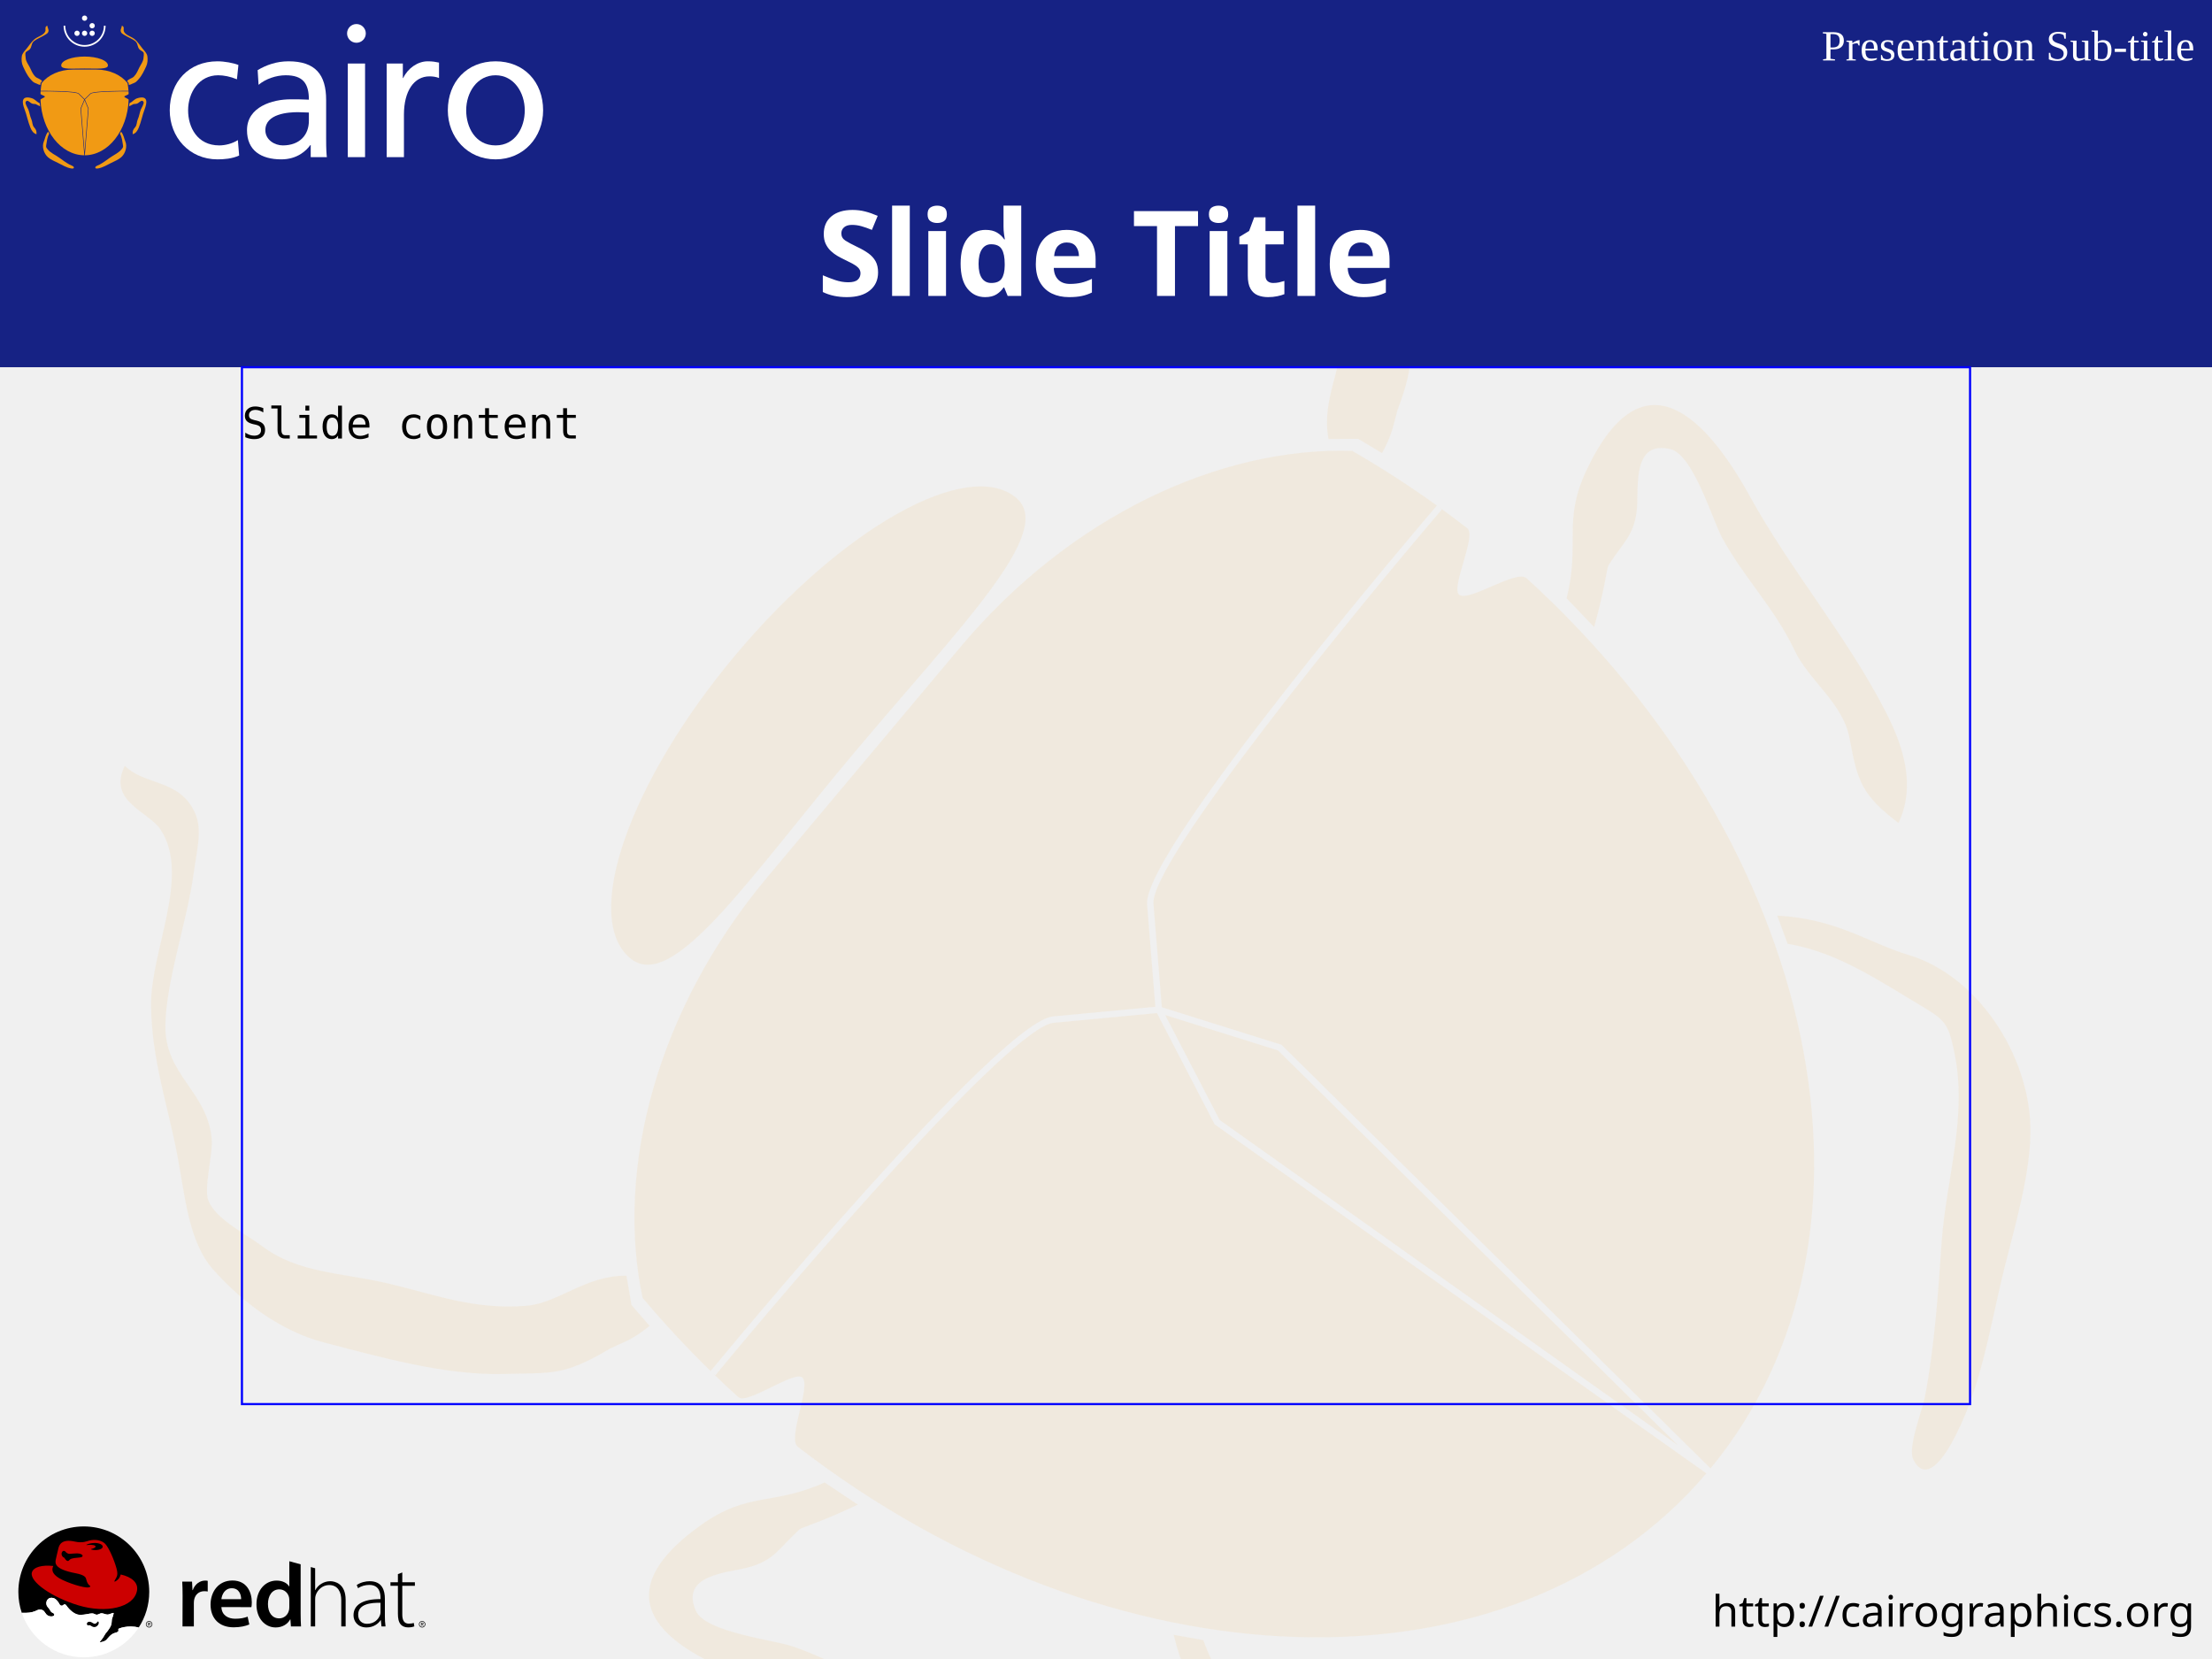
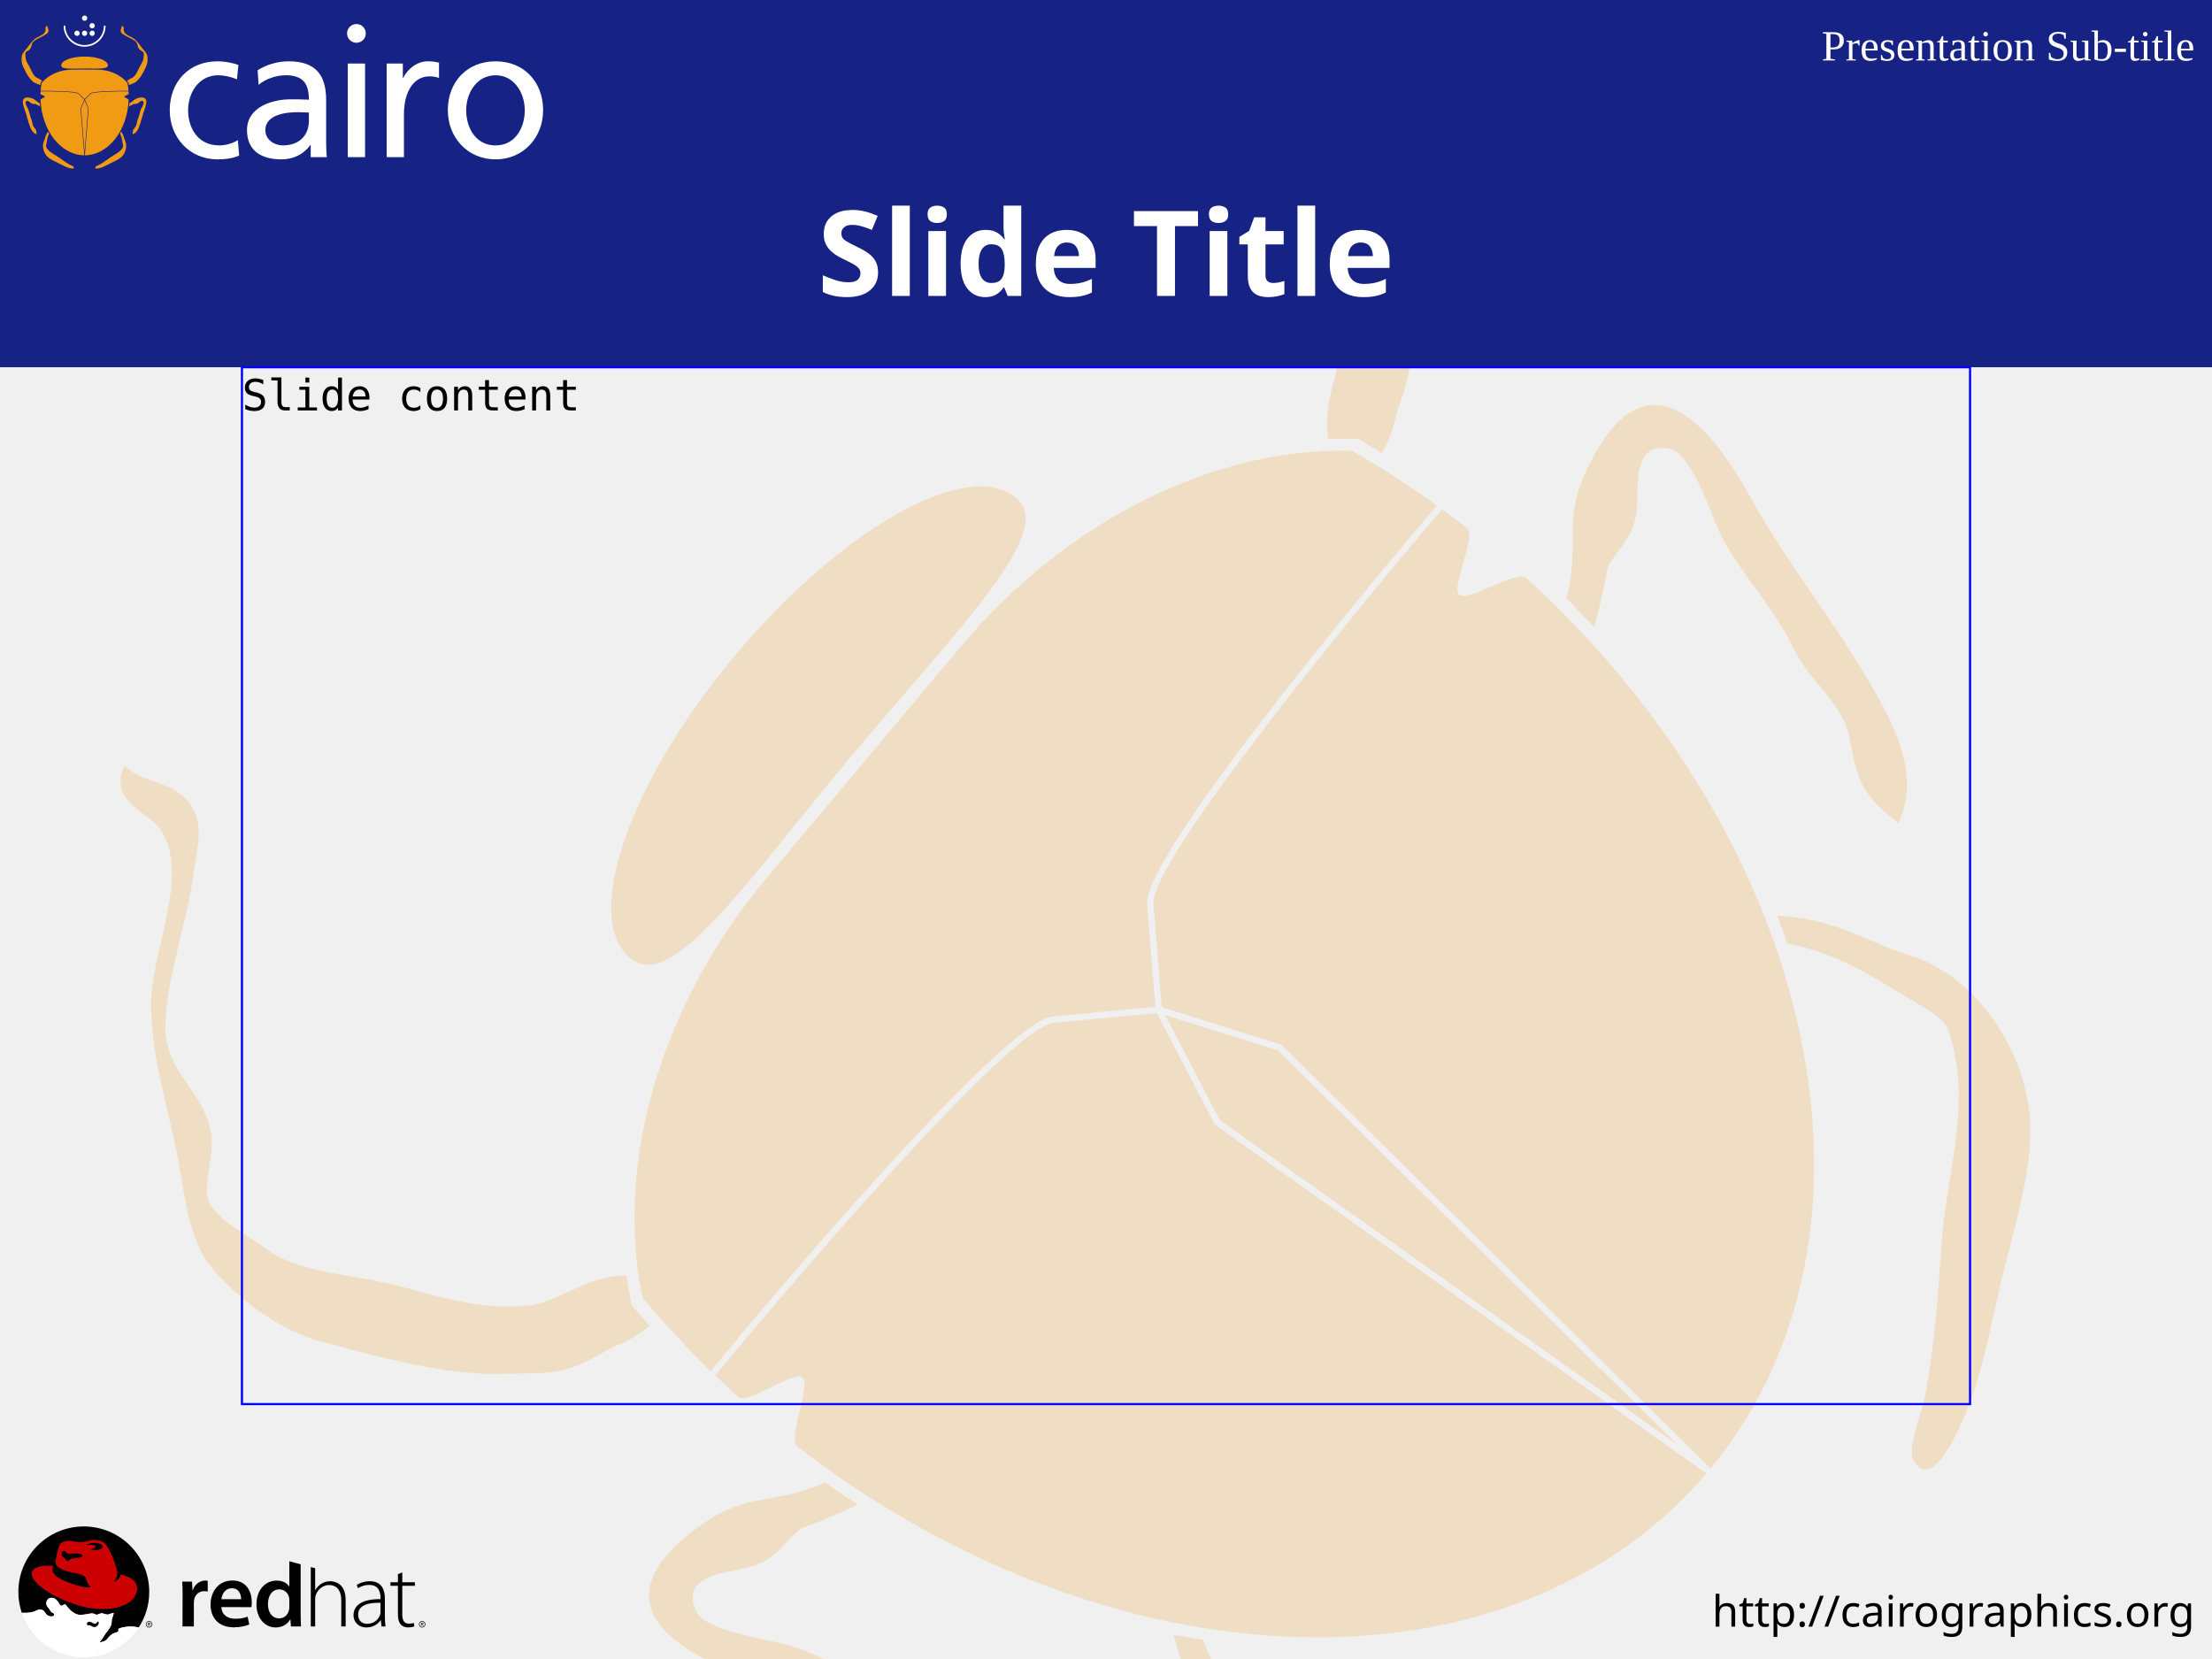
<svg xmlns="http://www.w3.org/2000/svg" xmlns:ns2="http://www.svgslides.org/svgslides0.1" xmlns:xlink="http://www.w3.org/1999/xlink" width="1024" height="768" fill="black">
  <defs id="cairo-artwork_defs">
    <g id="hacker_emblem">
      <g id="hacker_emblem_grid" fill="white" stroke="none">
        <rect x="-2.95" y="-3.05" width="6" height="0.1" />
        <rect x="2.95" y="-2.95" width="0.1" height="6" />
        <rect x="-3.05" y="2.95" width="6" height="0.1" />
        <rect x="-3.05" y="-3.05" width="0.1" height="6" />
        <rect x="-1.05" y="-2.95" width="0.1" height="5.9" />
        <rect x="0.95" y="-2.95" width="0.1" height="5.9" />
        <rect x="-2.95" y="-1.05" width="1.9" height="0.1" />
        <rect x="-0.95" y="-1.05" width="1.9" height="0.1" />
        <rect x="1.05" y="-1.05" width="1.9" height="0.1" />
        <rect x="-2.95" y="0.95" width="1.9" height="0.1" />
        <rect x="-0.95" y="0.95" width="1.9" height="0.1" />
        <rect x="1.05" y="0.95" width="1.9" height="0.1" />
      </g>
      <g id="hacker_emblem_dots" fill="white">
        <circle cx="0" cy="-2" r="0.7" />
        <circle cx="2" cy="0" r="0.7" />
        <circle cx="-2" cy="2" r="0.7" />
        <circle cx="0" cy="2" r="0.7" />
        <circle cx="2" cy="2" r="0.7" />
      </g>
    </g>
    <g id="scarab" fill="#f19a14">
      <g transform="translate(-150, -170)">
        <path id="scarab_head" d="M205.599,94.567c0-11.668-24.914-21.129-55.628-21.129     c-30.723,0-55.624,9.46-55.624,21.129c0,10.203,24.901,7.346,55.624,7.346C180.685,101.913,205.599,104.233,205.599,94.567z" />
        <path id="scarab_torso" d="M136.423,161.506c0,0,12.751,12.577,13.547,13.362     c2.262-2.232,13.545-13.362,13.545-13.362c7.135-7.036,87.111-6.399,91.066-6.363c-0.469-6.298-1.254-12.472-2.325-18.519     c-15.183-19.279-42.811-32.225-74.485-32.225h-55.518c-31.745,0-59.439,13.011-74.598,32.37c-1.054,6-1.829,12.128-2.296,18.374     C49.321,155.106,129.288,154.47,136.423,161.506z" />
        <path id="scarab_spine" d="M149.97,301.187c2.005-24.729,8.386-103.483,8.405-103.721     c-0.09-0.219-6.478-15.578-8.405-20.214c-1.936,4.655-8.316,19.995-8.408,20.214C141.582,197.704,147.965,276.458,149.97,301.187z" />
        <path id="scarab_wing_left" d="M140.403,197.149l8.862-21.31l-13.686-13.499     c-5.65-5.573-67.074-6.235-90.259-6.019l-0.006-0.622c-0.154,2.144-0.271,4.302-0.35,6.475     c-0.076,2.207,10.392,4.706,10.392,6.717c0,2.319-10.457,5.084-10.359,7.631c2.993,73.349,48.53,131.631,104.372,132.048     l-9.02-111.29L140.403,197.149z" />
        <path id="scarab_wing_right" d="M244.585,168.891c0-2.011,10.467-4.506,10.391-6.715     c-0.079-2.174-0.195-4.332-0.351-6.479l-0.004,0.624c-23.186-0.216-84.608,0.445-90.26,6.017l-13.688,13.502l8.915,21.438     l-9.017,111.29c55.854-0.417,101.378-58.698,104.373-132.049C255.04,173.976,244.585,171.209,244.585,168.891z" />
        <path id="scarab_leg_front_left" d="M44.506,141.12c-4.135-0.856-4.895-1.54-7.935-2.92     c-9.59-3.364-10.376-5.481-16.08-11.86c-7.426-8.306-12.661-20.142-17.1-29.463c-3.576-7.525-3.984-16.409-2.86-24.273     c0.991-6.935,7.144-12.869,12.074-18.92c5.844-7.191,10.356-14.822,17.924-21.354c7.736-6.682,23.203-9.809,26.168-19.648     C57.86,8.819,54.334,1.766,61.482,0c-0.366,4.703,3.639,8.477,2.397,13.575c-1.129,4.627-4.368,5.811-9.611,9.099     c-7.564,4.746-18.366,8.779-24.748,13.965c-7.175,5.827-4.369,13.771-10.569,20.057c-2.001,2.03-7.901,4.706-9.137,6.83     c-1.861,3.199-0.297,9.572-0.116,13.12c0.425,8.284,5.588,14.244,9.555,22.045c4.152,8.141,6.429,15.409,13.411,22.519     c4.183,4.262,11.429,4.802,16.21,10.647l-3.555,4.186L44.506,141.12z" />
        <path id="scarab_leg_middle_left" d="M43.94,191.922l-0.809-7.346     c-9.506-4.579-10.339-9.772-20.738-12.466c-23.728-6.151-21.361,11.25-15.532,26.373c5.676,14.726,8.237,30.23,14.345,44.795     c2.805,6.688,6.919,13.213,14.298,15.127c0.372-8.435-0.917-10.651-6.113-16.919c-4.395-5.293-3.326-12.548-6.072-18.504     c-3.581-7.804-4.196-15.646-7.279-23.502c-1.363-3.479-8.33-13.966-6.452-17.861c3.183-6.603,9.178-0.083,12.179,2.077     c4.218,3.036,6.467,2.223,11.681,2.898C34.041,186.673,37.005,188.756,43.94,191.922z" />
        <path id="scarab_leg_back_left" d="M65.839,257.063l-2.771-4.837     c-6.68,8.928-6.993,16.228-10.056,23.347c-5.277,12.263-0.157,28.851,9.854,37.676c6.052,5.375,15.907,9.618,23.122,13.136     c10.035,4.892,20.113,11.286,31.336,13.396c2.482,0.466,8.798,1.295,6.693-3.522c-0.975-2.237-8.091-4.591-10.146-5.734     c-8.312-4.623-16.377-10.524-24.142-16.176c-9.498-6.862-20.843-11.186-28.311-20.684c-3.054-3.885-3.544-4.922-2.816-9.39     c0.693-4.263,1.344-9.174,2.241-13.439C61.855,266.029,63.274,261.378,65.839,257.063z" />
        <path id="scarab_leg_front_right" d="M255.487,141.12c4.134-0.856,4.896-1.54,7.936-2.92     c9.583-3.364,10.369-5.481,16.071-11.86c7.428-8.306,12.661-20.142,17.115-29.463c3.574-7.525,3.983-16.409,2.86-24.273     c-0.992-6.935-7.157-12.869-12.087-18.92c-5.843-7.191-10.356-14.822-17.919-21.354c-7.735-6.682-23.202-9.809-26.167-19.648     C242.135,8.819,245.66,1.766,238.511,0c0.366,4.703-3.637,8.477-2.396,13.575c1.131,4.627,4.368,5.811,9.611,9.099     c7.563,4.746,18.367,8.779,24.747,13.965c7.17,5.827,4.362,13.771,10.563,20.057c2.001,2.03,7.901,4.706,9.139,6.83     c1.859,3.199,0.295,9.572,0.113,13.12c-0.424,8.284-5.588,14.244-9.553,22.045c-4.152,8.141-6.431,15.409-13.404,22.519     c-4.184,4.262-11.429,4.802-16.211,10.647l3.556,4.186L255.487,141.12z" />
        <path id="scarab_leg_middle_right" d="M256.053,191.922l0.81-7.346     c9.507-4.579,10.34-9.772,20.73-12.466c23.741-6.151,21.374,11.25,15.534,26.373c-5.676,14.726-8.238,30.23-14.347,44.795     c-2.804,6.688-6.911,13.213-14.291,15.127c-0.371-8.435,0.918-10.651,6.113-16.919c4.39-5.293,3.319-12.548,6.066-18.504     c3.58-7.804,4.197-15.646,7.278-23.502c1.363-3.479,8.33-13.966,6.453-17.861c-3.184-6.603-9.179-0.083-12.181,2.077     c-4.217,3.036-6.458,2.223-11.672,2.898C265.951,186.673,262.986,188.756,256.053,191.922z" />
        <path id="scarab_leg_back_right" d="M234.155,257.063l2.771-4.837     c6.679,8.928,6.991,16.228,10.057,23.347c5.274,12.263,0.154,28.851-9.854,37.676c-6.055,5.375-15.903,9.618-23.117,13.136     c-10.034,4.892-20.127,11.286-31.351,13.396c-2.481,0.466-8.789,1.295-6.691-3.522c0.976-2.237,8.092-4.591,10.146-5.734     c8.312-4.623,16.392-10.524,24.155-16.176c9.498-6.862,20.838-11.186,28.305-20.684c3.055-3.885,3.543-4.922,2.818-9.39     c-0.696-4.263-1.346-9.174-2.244-13.439C238.137,266.029,236.718,261.378,234.155,257.063z" />
      </g>
    </g>
    <radialGradient id="gradient_radial_dung" cx="0" cy="0" r="60" fx="0" fy="0" gradientUnits="userSpaceOnUse">
      <stop offset="0" stop-color="#9a9a9a" />
      <stop offset="0.70" stop-color="#bababa" />
      <stop offset="0.95" stop-color="#FFFFFF" />
    </radialGradient>
    <g id="dung">
      <circle cx="0" cy="0" r="60" fill="url(#gradient_radial_dung)" />
      <g transform="translate(-61, -61)">
        <path fill="#8a8a8a" d="M0,61c0,33.636,27.364,61,61,61s61-27.364,61-61S94.636,0,61,0S0,27.364,0,61z        M2,61C2,28.467,28.467,2,61,2c32.532,0,59,26.467,59,59c0,32.533-26.468,59-59,59C28.467,120,2,93.533,2,61z" />
      </g>
      <use xlink:href="#hacker_emblem" x="0" y="0" transform="scale(9)" />
    </g>
    <g id="dung_2_color">
      <path stroke-width="4" stroke="white" fill="none" d=" M 48,   0 C 48,   12.73,    42.943, 24.939   33.941, 33.941 C 24.939, 42.943   12.73, 48   0,   48 C -12.73, 48,    -24.939, 42.943   -33.941, 33.941 C -42.943, 24.939,   -48,   12.73,   -48,   0, C -48,   -12.73,    -42.943, -24.939,   -33.941, -33.941 C -24.939, -42.943,   -12.73, -48,    0,   -48 C 12.73, -48,    24.939, -42.943,   33.941, -33.941 C 42.943, -24.939,   48,   -12.73,   48,   0" />
      <g transform="scale(9)" fill="white" stroke="none" stroke-width="0.222">
        <circle cx="0" cy="-2" r="0.7" />
        <circle cx="2" cy="0" r="0.7" />
        <circle cx="-2" cy="2" r="0.7" />
        <circle cx="0" cy="2" r="0.7" />
        <circle cx="2" cy="2" r="0.7" />
      </g>
    </g>
    <g id="cairo_logo">
      <use xlink:href="#dung_2_color" x="0" y="0" transform="translate(0, -140)" />
      <use xlink:href="#scarab" x="0" y="0" transform="translate(0, 30)" />
    </g>
    <g id="cairo_logo_dung-centered">
      <use xlink:href="#dung_2_color" x="0" y="0" />
      <use xlink:href="#scarab" x="0" y="0" transform="translate(0,170)" />
    </g>
    <g id="cairo_logo_scarab-centered">
      <use xlink:href="#dung_2_color" x="0" y="0" transform="translate(0, -175.85)" />
      <use xlink:href="#scarab" x="0" y="0" transform="translate(0, -5.85)" />
    </g>
    <g id="cairo_logo_top-centered">
      <use xlink:href="#dung_2_color" x="0" y="0" transform="translate(0, 60)" />
      <use xlink:href="#scarab" x="0" y="0" transform="translate(0, 230)" />
    </g>
    <g id="cairo_logo_bottom-centered">
      <use xlink:href="#dung_2_color" x="0" y="0" transform="translate(0, -340)" />
      <use xlink:href="#scarab" x="0" y="0" transform="translate(0, -170)" />
    </g>
    <g id="cairo_logo_right-centered">
      <use xlink:href="#dung_2_color" x="0" y="0" transform="translate(-150, -140)" />
      <use xlink:href="#scarab" x="0" y="0" transform="translate(-150, 30)" />
    </g>
    <g id="cairo_logo_left-centered">
      <use xlink:href="#dung_2_color" x="0" y="0" transform="translate(150, -140)" />
      <use xlink:href="#scarab" x="0" y="0" transform="translate(150, 30)" />
    </g>
    <g id="cairo_logo_topleft-centered">
      <use xlink:href="#dung_2_color" x="0" y="0" transform="translate(150, 60)" />
      <use xlink:href="#scarab" x="0" y="0" transform="translate(150, 230)" />
    </g>
    <g id="cairo_logo_topright-centered">
      <use xlink:href="#dung_2_color" x="0" y="0" transform="translate(-150, 60)" />
      <use xlink:href="#scarab" x="0" y="0" transform="translate(-150, 230)" />
    </g>
    <g id="cairo_logo_bottomleft-centered">
      <use xlink:href="#dung_2_color" x="0" y="0" transform="translate(150, -340)" />
      <use xlink:href="#scarab" x="0" y="0" transform="translate(150, -170)" />
    </g>
    <g id="cairo_logo_bottomright-centered">
      <use xlink:href="#dung_2_color" x="0" y="0" transform="translate(-150, -340)" />
      <use xlink:href="#scarab" x="0" y="0" transform="translate(-150, -170)" />
    </g>
    <g id="cairo_text" transform="translate(0,-97)">
      <g transform="scale(0.1484,0.1484)">
        <g transform="translate(-1139,-208.5)">
          <path transform="translate(65,0)" d="           M 412, 433            C 385, 422 336, 413 298, 413            C 142, 413 38, 525 38, 680            C 38, 826 144, 947 298, 947            C 332, 947 377, 944 416, 926            L 409, 842            C 380, 861 340, 871 308, 871            C 187, 871 138, 771 138, 680            C 138, 583 197, 489 302, 489            C 332, 489 368, 496 404, 511            L 412, 433 " />
          <path transform="translate(486.75,0)" d="           M 109, 541            C 147, 509 204, 489 257, 489            C 351, 489 383, 534 383, 622            C 346, 620 320, 620 283, 620            C 186, 620 46, 660 46, 788            C 46, 899 123, 947 233, 947            C 319, 947 369, 900 391, 869            L 393, 869            L 393, 935            L 481, 935            C 479, 920 477, 893 477, 835            L 477, 624            C 477, 485 418, 413 272, 413            C 207, 413 151, 433 104, 461            L 109, 541            M 383, 737            C 383, 813 334, 871 241, 871            C 198, 871 146, 842 146, 788            C 146, 698 272, 690 323, 690            C 343, 690 363, 692 383, 692            L 383, 737 " />
          <path transform="translate(1000,0)" d="           M 92, 935            L 186, 935            L 186, 425            L 92, 425            L 92, 935            M 88, 261           A 51, 51 0 1 1 190,261           A 51, 51 0 1 1 88,261" />
          <path transform="translate(1234.25,0)" d="           M 80, 935            L 174, 935            L 174, 703            C 174, 575 229, 495 313, 495            C 329, 495 348, 497 365, 504            L 365, 420            C 345, 416 331, 413 303, 413            C 249, 413 195, 451 170, 504            L 168, 504            L 168, 425            L 80, 425            L 80, 935 " />
          <path transform="translate(1610,0)" d="           M 46, 680            C 46, 826 152, 947 306, 947            C 459, 947 565, 826 565, 680            C 565, 525 461, 413 306, 413            C 150, 413 46, 525 46, 680            M 146, 680            C 146, 583 205, 489 306, 489            C 406, 489 465, 583 465, 680            C 465, 771 416, 871 306, 871            C 195, 871 146, 771 146, 680 " />
        </g>
      </g>
    </g>
    <g id="cairo_text_small_spaced" transform="translate(0,-71)">
      <g transform="scale(0.085,0.085)">
        <g transform="translate(-1139,-208.5)">
          <path transform="translate(-151,0)" d="           M 412, 433            C 385, 422 336, 413 298, 413            C 142, 413 38, 525 38, 680            C 38, 826 144, 947 298, 947            C 332, 947 377, 944 416, 926            L 409, 842            C 380, 861 340, 871 308, 871            C 187, 871 138, 771 138, 680            C 138, 583 197, 489 302, 489            C 332, 489 368, 496 404, 511            L 412, 433 " />
          <path transform="translate(379.5,0)" d="           M 109, 541            C 147, 509 204, 489 257, 489            C 351, 489 383, 534 383, 622            C 346, 620 320, 620 283, 620            C 186, 620 46, 660 46, 788            C 46, 899 123, 947 233, 947            C 319, 947 369, 900 391, 869            L 393, 869            L 393, 935            L 481, 935            C 479, 920 477, 893 477, 835            L 477, 624            C 477, 485 418, 413 272, 413            C 207, 413 151, 433 104, 461            L 109, 541            M 383, 737            C 383, 813 334, 871 241, 871            C 198, 871 146, 842 146, 788            C 146, 698 272, 690 323, 690            C 343, 690 363, 692 383, 692            L 383, 737 " />
          <path transform="translate(1000,0)" d="           M 92, 935            L 186, 935            L 186, 425            L 92, 425            L 92, 935            M 88, 261           A 51, 51 0 1 1 190,261           A 51, 51 0 1 1 88,261" />
          <path transform="translate(1341.5,0)" d="           M 80, 935            L 174, 935            L 174, 703            C 174, 575 229, 495 313, 495            C 329, 495 348, 497 365, 504            L 365, 420            C 345, 416 331, 413 303, 413            C 249, 413 195, 451 170, 504            L 168, 504            L 168, 425            L 80, 425            L 80, 935 " />
          <path transform="translate(1826,0)" d="           M 46, 680            C 46, 826 152, 947 306, 947            C 459, 947 565, 826 565, 680            C 565, 525 461, 413 306, 413            C 150, 413 46, 525 46, 680            M 146, 680            C 146, 583 205, 489 306, 489            C 406, 489 465, 583 465, 680            C 465, 771 416, 871 306, 871            C 195, 871 146, 771 146, 680 " />
        </g>
      </g>
    </g>
    <g id="cairo_text_small" transform="translate(0,-71)">
      <g transform="scale(0.085,0.085)">
        <g transform="translate(-1139,-208.5)">
          <path transform="translate(-151,0)" d="           M 412, 433            C 385, 422 336, 413 298, 413            C 142, 413 38, 525 38, 680            C 38, 826 144, 947 298, 947            C 332, 947 377, 944 416, 926            L 409, 842            C 380, 861 340, 871 308, 871            C 187, 871 138, 771 138, 680            C 138, 583 197, 489 302, 489            C 332, 489 368, 496 404, 511            L 412, 433 " />
          <path transform="translate(261.75,0)" d="           M 109, 541            C 147, 509 204, 489 257, 489            C 351, 489 383, 534 383, 622            C 346, 620 320, 620 283, 620            C 186, 620 46, 660 46, 788            C 46, 899 123, 947 233, 947            C 319, 947 369, 900 391, 869            L 393, 869            L 393, 935            L 481, 935            C 479, 920 477, 893 477, 835            L 477, 624            C 477, 485 418, 413 272, 413            C 207, 413 151, 433 104, 461            L 109, 541            M 383, 737            C 383, 813 334, 871 241, 871            C 198, 871 146, 842 146, 788            C 146, 698 272, 690 323, 690            C 343, 690 363, 692 383, 692            L 383, 737 " />
          <path transform="translate(764.75)" d="           M 92, 935            L 186, 935            L 186, 425            L 92, 425            L 92, 935            M 88, 261           A 51, 51 0 1 1 190,261           A 51, 51 0 1 1 88,261" />
          <path transform="translate(988.5,0)" d="           M 80, 935            L 174, 935            L 174, 703            C 174, 575 229, 495 313, 495            C 329, 495 348, 497 365, 504            L 365, 420            C 345, 416 331, 413 303, 413            C 249, 413 195, 451 170, 504            L 168, 504            L 168, 425            L 80, 425            L 80, 935 " />
          <path transform="translate(1355.5,0)" d="           M 46, 680            C 46, 826 152, 947 306, 947            C 459, 947 565, 826 565, 680            C 565, 525 461, 413 306, 413            C 150, 413 46, 525 46, 680            M 146, 680            C 146, 583 205, 489 306, 489            C 406, 489 465, 583 465, 680            C 465, 771 416, 871 306, 871            C 195, 871 146, 771 146, 680 " />
        </g>
      </g>
    </g>
    <g id="cairo_logo_text_small">
      <use xlink:href="#cairo_logo_bottomleft-centered" transform="translate(0, 78), scale(0.1944)" />
      <use xlink:href="#cairo_text_small" fill="white" transform="translate(175,82)" />
    </g>
    <g id="cairo_logo_with_text">
      <use xlink:href="#cairo_logo_top-centered" transform="translate(0, -245)" />
      <use xlink:href="#cairo_text" transform="translate(0, 245)" />
    </g>
    <g id="cairo_banner">
      <use xlink:href="#cairo_logo_bottomleft-centered" transform="translate(-180, 40), scale(0.1944)" />
      <use xlink:href="#cairo_text_small" transform="translate(0, 42)" fill="black" />
      <use xlink:href="#cairo_logo_bottomleft-centered" transform="translate(180, 40), scale(0.1944), scale(-1, 1)" />
    </g>
    <g id="freedesktop_org_logo" style="fill:#FFFFFF;stroke:#3B80AE;stroke-width:2.459;">
      <g>
        <path style="stroke:#BABABA;" d="M85.277,40.796c2.058,7.884-2.667,15.942-10.551,17.999L27.143,71.21c-7.884,2.057-15.943-2.667-18-10.552            l-7.448-28.55c-2.057-7.884,2.667-15.942,10.551-17.999L59.83,1.695c7.884-2.057,15.942,2.667,17.999,10.551            l7.449,28.55z" />&gt;
		    <path style="fill:#3B80AE;stroke:none;" d="M80.444,39.778c1.749,7.854-1.816,13.621-9.504,15.447l-42.236,11.02c-7.569,2.396-14.089-1.181               -15.838-8.836L6.53,33.127c-1.749-8.145,0.709-12.889,9.503-15.447L58.27,6.661               c8.144-1.826,14.089,1.363,15.838,8.835l6.336,24.282z" />&gt;
		    </g>g&gt;
		    <path style="opacity:0.5;fill:none;stroke:#FFFFFF;" d="M45.542,51.793L24.104,31.102l38.1-4.393L45.542,51.793z" />&gt;
		    <path d="M72.325,28.769c0.405,1.55-0.525,3.136-2.075,3.541l-12.331,3.217c-1.551,0.404-3.137-0.525-3.542-2.076l-2.295-8.801         c-0.405-1.551,0.524-3.137,2.076-3.542l12.33-3.217c1.551-0.405,3.137,0.525,3.542,2.076l2.295,8.801z" />&gt;
		    <path d="M36.51,33.625c0.496,1.9-0.645,3.844-2.545,4.34l-15.112,3.943c-1.901,0.496-3.845-0.644-4.34-2.544l-2.814-10.786         c-0.496-1.901,0.644-3.844,2.544-4.34l15.113-3.942c1.901-0.496,3.845,0.643,4.34,2.544l2.814,10.786z" />&gt;
		    <path d="M52.493,53.208c0.278,1.065-0.36,2.154-1.425,2.432L42.6,57.848c-1.064,0.277-2.153-0.36-2.431-1.426l-1.577-6.043         c-0.277-1.064,0.36-2.153,1.425-2.432l8.468-2.209c1.064-0.277,2.154,0.361,2.431,1.426l1.577,6.043z" />&gt;
		    </g>g&gt;
		    <g id="bullet">
      <use x="0" y="0" xlink:href="#cairo_logo" transform="translate(-6,-2) scale(0.1, 0.1)" />&gt;
		    </g>
    <g id="redhat_logo_horizontal">
      <g fill="black" stroke="none" transform="translate(0,124),scale(1,-1),translate(-214,-258)" fill-rule="evenodd">
        <path fill="black" d="     M 367.062 315.32     C 367.062 320.877 366.946 324.964 366.723 328.66     L 375.811 328.66     L 376.2 320.776     L 376.497 320.776     C 378.539 326.622 383.381 329.6 387.859 329.6     C 388.884 329.6 389.482 329.56 390.322 329.373     L 390.322 319.486     C 389.34 319.676 388.422 319.784 387.159 319.784     C 382.16 319.784 378.688 316.601 377.751 311.845     C 377.573 310.918 377.481 309.809 377.481 308.678     L 377.481 287.15     L 366.977 287.15     L 367.062 315.32    " />
        <path fill="black" d="     M 402.993 305.079     C 403.272 297.559 409.092 294.269 415.814 294.269     C 420.641 294.269 424.094 295.023 427.268 296.192     L 428.823 288.968     C 425.269 287.463 420.341 286.336 414.315 286.336     C 400.838 286.336 392.941 294.659 392.941 307.381     C 392.941 318.837 399.891 329.677 413.244 329.677     C 426.74 329.677 431.134 318.577 431.134 309.489     C 431.134 307.538 430.962 305.971 430.759 305.006     L 402.993 305.079      M 421.248 312.393     C 421.295 316.239 419.621 322.509 412.59 322.509     C 406.13 322.509 403.444 316.645 402.972 312.393     L 421.248 312.393    " />
        <path fill="black" d="     M 476.355 344.667     L 465.864 347.508     L 465.864 324.191     L 465.69 324.191     C 463.834 327.256 459.741 329.6 454.057 329.6     C 444.076 329.6 435.383 321.337 435.448 307.431     C 435.448 294.672 443.298 286.217 453.212 286.217     C 459.202 286.217 464.211 289.072 466.691 293.722     L 466.878 293.722     L 467.349 287.15     L 476.7 287.15     C 476.508 289.972 476.355 294.543 476.355 298.792     L 476.355 344.667      M 465.864 305.15     C 465.864 304.048 465.786 303.023 465.545 302.087     C 464.487 297.544 460.773 294.617 456.482 294.617     C 449.872 294.617 446.09 300.188 446.09 307.816     C 446.09 315.517 449.838 321.476 456.602 321.476     C 461.321 321.476 464.699 318.148 465.627 314.106     C 465.807 313.256 465.864 312.208 465.864 311.371     L 465.864 305.15    " />
        <path fill="black" d="     M 503.796 329.018     C 500.684 329.018 497.893 328.119 495.549 326.671     C 493.116 325.246 491.135 323.046 489.959 320.767     L 489.791 320.767     L 489.791 341.019     L 485.743 342.123     L 485.743 287.15     L 489.791 287.15     L 489.791 312.179     C 489.791 313.841 489.92 314.995 490.346 316.211     C 492.093 321.301 496.89 325.481 502.689 325.481     C 511.066 325.481 513.967 318.76 513.967 311.391     L 513.967 287.15     L 518.014 287.15     L 518.014 311.836     C 518.014 327.079 507.675 329.018 503.796 329.018    " />
        <path fill="black" d="     M 554.341 296.873     C 554.341 293.636 554.469 290.283 554.938 287.15     L 551.208 287.15     L 550.613 293.016     L 550.421 293.016     C 548.438 289.859 543.876 286.217 537.373 286.217     C 529.139 286.217 525.306 292.012 525.306 297.469     C 525.306 306.912 533.642 312.606 550.292 312.432     L 550.292 313.523     C 550.292 317.572 549.504 325.647 539.824 325.586     C 536.245 325.586 532.513 324.625 529.551 322.537     L 528.263 325.481     C 532.001 328.014 536.566 329.018 540.27 329.018     C 552.08 329.018 554.341 320.151 554.341 312.838     L 554.341 296.873      M 550.292 309.023     C 541.381 309.281 529.613 307.934 529.613 298.106     C 529.613 292.225 533.495 289.581 537.758 289.581     C 544.58 289.581 548.456 293.802 549.868 297.787     C 550.165 298.662 550.292 299.537 550.292 300.24     L 550.292 309.023    " />
        <path fill="black" d="     M 570.459 337.1     L 570.459 328.08     L 582.124 328.08     L 582.124 324.796     L 570.459 324.796     L 570.459 298.194     C 570.459 292.991 572.076 289.728 576.469 289.728     C 578.582 289.728 580.076 290.008 581.121 290.371     L 581.61 287.235     C 580.287 286.684 578.43 286.254 575.962 286.254     C 572.974 286.254 570.5 287.193 568.899 289.154     C 567.047 291.306 566.412 294.741 566.412 298.916     L 566.412 324.796     L 559.506 324.796     L 559.506 328.08     L 566.412 328.08     L 566.412 335.606     L 570.459 337.1    " />
        <path fill="black" d="     M 335.5 288.971     L 336.035 288.971     L 336.841 287.644     L 337.361 287.644     L 336.489 288.994     C 336.94 289.05 337.283 289.288 337.283 289.834     C 337.283 290.438 336.926 290.705 336.202 290.705     L 335.037 290.705     L 335.037 287.644     L 335.5 287.644     L 335.5 288.971      M 335.5 289.364     L 335.5 290.31     L 336.132 290.31     C 336.453 290.31 336.798 290.24 336.798 289.865     C 336.798 289.392 336.449 289.364 336.057 289.364     L 335.5 289.364    " />
        <path fill="black" d="     M 339.044 289.172     C 339.044 287.518 337.704 286.176 336.049 286.176     C 334.395 286.176 333.053 287.518 333.053 289.172     C 333.053 290.827 334.395 292.168 336.049 292.168     C 337.704 292.168 339.044 290.827 339.044 289.172      M 336.049 291.637     C 334.687 291.637 333.584 290.533 333.584 289.172     C 333.584 287.81 334.687 286.706 336.049 286.706     C 337.408 286.706 338.512 287.81 338.512 289.172     C 338.512 290.533 337.408 291.637 336.049 291.637    " />
        <path fill="black" d="     M 326.453 286.208     C 324.118 286.745 321.64 287.08 319.134 287.08     C 314.85 287.08 310.95 286.339 308.073 285.143     C 307.756 284.984 307.53 284.653 307.53 284.276     C 307.53 284.141 307.565 283.999 307.617 283.884     C 307.957 282.897 307.398 281.828 304.616 281.216     C 300.488 280.31 297.883 276.053 296.392 274.637     C 294.641 272.976 289.697 271.953 290.44 272.943     C 291.022 273.719 293.248 276.135 294.602 278.748     C 295.812 281.083 296.891 281.746 298.375 283.974     C 298.811 284.627 300.5 286.922 300.991 288.737     C 301.543 290.511 301.356 292.734 301.568 293.649     C 301.872 294.97 303.118 297.837 303.213 299.453     C 303.267 300.369 299.392 298.149 297.553 298.149     C 295.714 298.149 293.923 299.248 292.281 299.328     C 290.248 299.425 288.941 297.761 287.103 298.051     C 286.052 298.218 285.167 299.143 283.331 299.213     C 280.718 299.309 277.524 297.761 271.526 297.953     C 265.625 298.144 260.175 305.408 259.431 306.563     C 258.56 307.92 257.496 307.92 256.335 306.856     C 255.174 305.792 253.743 306.627 253.336 307.339     C 252.561 308.694 250.493 312.654 247.288 313.482     C 242.856 314.631 240.612 311.028 240.903 308.162     C 241.199 305.252 243.08 304.438 243.951 302.891     C 244.821 301.343 245.267 300.343 246.905 299.657     C 248.067 299.176 248.5 298.458 248.153 297.505     C 247.851 296.674 246.642 296.483 245.848 296.446     C 244.159 296.366 242.976 296.824 242.112 297.376     C 241.108 298.014 240.292 298.903 239.416 300.413     C 238.402 302.078 236.805 302.804 234.945 302.804     C 234.059 302.804 233.23 302.569 232.492 302.19     C 229.577 300.675 226.106 299.774 222.371 299.774     L 218.157 299.773     C 216.106 305.856 214.995 312.368 214.995 319.142     C 214.995 352.606 242.123 379.733 275.586 379.733     C 309.05 379.733 336.176 352.606 336.176 319.142     C 336.176 307 332.603 295.69 326.453 286.208    " />
        <path fill="white" d="     M 326.453 286.209     C 324.118 286.746 321.64 287.084 319.134 287.084     C 314.85 287.084 310.95 286.342 308.073 285.144     C 307.756 284.987 307.53 284.655 307.53 284.278     C 307.53 284.142 307.565 284.001 307.617 283.884     C 307.957 282.899 307.398 281.831 304.616 281.218     C 300.488 280.312 297.883 276.054 296.392 274.642     C 294.641 272.977 289.697 271.955 290.44 272.946     C 291.022 273.72 293.248 276.137 294.602 278.749     C 295.812 281.083 296.891 281.75 298.375 283.976     C 298.811 284.627 300.5 286.924 300.991 288.74     C 301.543 290.512 301.356 292.735 301.568 293.651     C 301.872 294.973 303.118 297.838 303.213 299.457     C 303.267 300.372 299.392 298.15 297.553 298.15     C 295.714 298.15 293.923 299.251 292.281 299.33     C 290.248 299.426 288.941 297.763 287.103 298.052     C 286.052 298.221 285.167 299.147 283.331 299.215     C 280.718 299.31 277.524 297.763 271.526 297.956     C 265.625 298.147 260.175 305.412 259.431 306.567     C 258.56 307.922 257.496 307.922 256.335 306.857     C 255.174 305.794 253.743 306.63 253.336 307.344     C 252.561 308.696 250.493 312.655 247.288 313.485     C 242.856 314.634 240.612 311.031 240.903 308.164     C 241.199 305.254 243.08 304.44 243.951 302.893     C 244.821 301.344 245.267 300.346 246.905 299.662     C 248.067 299.177 248.5 298.461 248.153 297.507     C 247.851 296.677 246.642 296.487 245.848 296.449     C 244.159 296.367 242.976 296.826 242.112 297.376     C 241.108 298.018 240.292 298.904 239.416 300.416     C 238.402 302.08 236.805 302.809 234.945 302.809     C 234.059 302.809 233.23 302.572 232.492 302.193     C 229.577 300.675 226.106 299.777 222.371 299.777     L 218.157 299.774     C 226.236 275.81 248.897 258.553 275.586 258.553     C 296.906 258.553 315.654 269.563 326.453 286.209    " />
        <path fill="black" d="     M 288.931 291.764     C 289.242 291.46 289.779 290.438 289.123 289.14     C 288.754 288.452 288.358 287.968 287.649 287.402     C 286.797 286.719 285.131 285.931 282.846 287.38     C 281.617 288.159 281.543 288.421 279.847 288.201     C 278.635 288.043 278.153 289.266 278.588 290.283     C 279.024 291.297 280.815 292.119 283.04 290.813     C 284.041 290.226 285.603 288.984 286.969 290.084     C 287.536 290.538 287.875 290.841 288.661 291.75     C 288.696 291.788 288.746 291.81 288.802 291.81     C 288.852 291.81 288.897 291.793 288.931 291.764    " />
        <path fill="#cc0000" d="     M 309.777 335.263     C 309.179 333.251 308.327 330.676 304.539 328.731     C 303.988 328.45 303.776 328.913 304.031 329.348     C 305.463 331.783 305.717 332.392 306.133 333.353     C 306.715 334.757 307.02 336.755 305.862 340.922     C 303.584 349.122 298.83 360.083 295.375 363.639     C 292.04 367.07 285.998 368.036 280.537 366.635     C 278.526 366.119 274.592 364.073 267.294 365.717     C 254.665 368.56 252.794 362.237 252.069 359.482     C 251.344 356.727 249.605 348.897 249.605 348.897     C 249.024 345.709 248.265 340.163 267.874 336.429     C 277.009 334.688 277.474 332.328 277.878 330.629     C 278.603 327.585 279.763 325.844 281.067 324.975     C 282.373 324.103 281.067 323.383 279.619 323.235     C 275.728 322.831 261.349 326.954 252.843 331.788     C 245.883 336.041 245.766 339.872 247.358 343.121     C 236.845 344.257 228.956 342.135 227.525 337.158     C 225.069 328.616 246.305 314.026 270.484 306.706     C 295.858 299.022 321.956 304.386 324.856 320.335     C 326.174 327.581 320.071 332.942 309.777 335.263    " />
        <path fill="black" d="     M 270.871 350.881     C 263.872 350.375 263.145 349.619 261.834 348.223     C 259.985 346.254 257.551 350.777 257.551 350.777     C 256.09 351.085 254.318 353.44 255.274 355.641     C 256.216 357.817 257.955 357.164 258.5 356.487     C 259.163 355.662 260.577 354.312 262.414 354.361     C 264.251 354.41 266.371 354.796 269.326 354.796     C 272.321 354.796 274.335 353.678 274.449 352.717     C 274.546 351.897 274.206 351.123 270.871 350.881    " />
        <path fill="black" d="     M 278.224 362.446     C 278.213 362.445 278.202 362.444 278.192 362.444     C 278.084 362.444 277.996 362.527 277.996 362.627     C 277.996 362.701 278.041 362.765 278.106 362.794     C 279.463 363.511 281.487 364.081 283.804 364.317     C 284.499 364.389 285.179 364.425 285.832 364.431     C 285.948 364.431 286.062 364.43 286.179 364.428     C 290.062 364.34 293.172 362.797 293.125 360.981     C 293.079 359.165 289.896 357.764 286.011 357.851     C 284.753 357.879 283.573 358.062 282.558 358.354     C 282.438 358.386 282.351 358.488 282.351 358.609     C 282.351 358.731 282.438 358.834 282.56 358.864     C 284.984 359.425 286.619 360.341 286.504 361.207     C 286.351 362.354 283.182 362.979 279.425 362.601     C 279.014 362.56 278.612 362.507 278.224 362.446    " />
        <path fill="black" d="     M 588.302 288.971     L 588.837 288.971     L 589.643 287.644     L 590.163 287.644     L 589.29 288.994     C 589.742 289.05 590.085 289.288 590.085 289.834     C 590.085 290.438 589.727 290.705 589.003 290.705     L 587.838 290.705     L 587.838 287.644     L 588.302 287.644     L 588.302 288.971      M 588.302 289.364     L 588.302 290.31     L 588.934 290.31     C 589.255 290.31 589.6 290.24 589.6 289.865     C 589.6 289.392 589.251 289.364 588.858 289.364     L 588.302 289.364    " />
        <path fill="black" d="     M 591.846 289.172     C 591.846 287.518 590.506 286.176 588.851 286.176     C 587.197 286.176 585.855 287.518 585.855 289.172     C 585.855 290.827 587.197 292.168 588.851 292.168     C 590.506 292.168 591.846 290.827 591.846 289.172      M 588.851 291.637     C 587.488 291.637 586.385 290.533 586.385 289.172     C 586.385 287.81 587.488 286.706 588.851 286.706     C 590.21 286.706 591.313 287.81 591.313 289.172     C 591.313 290.533 590.21 291.637 588.851 291.637    " />
      </g>
    </g>
  </defs>
  <g id="watermark" transform="translate(200, 185), rotate(-50), scale(2.5)">
-     <use xlink:href="#scarab" x="0" y="170" fill-opacity="0.08" />
+     <use xlink:href="#scarab" x="0" y="170" fill-opacity="0.2" />
  </g>
  <rect x="0" y="0" width="1024" height="170" fill="#162284" />
  <g transform="translate(10,0)">
    <use stroke="none" xlink:href="#cairo_logo_text_small" />
  </g>
  <text ns2:variable="presentation-subtitle" text-anchor="end" fill="white" x="1016" y="28" font-size="20">Presentation Sub-title</text>
  <use xlink:href="#redhat_logo_horizontal" transform="translate(8,768),scale(.5,.5),translate(0, -125)" />
  <g font-family="Frutiger">
    <g id="slide_title" transform="translate(512, 133)">
      <text text-anchor="middle" fill="white" font-weight="bold" x="0" y="4" font-size="55" ns2:variable="title">Slide Title</text>
    </g>
    <g ns2:region="default" font-family="Mono">
      <rect x="112" y="170" width="800" height="480" fill="none" stroke="blue" />
-       <text font-size="20" fill="black" x="112" y="203">Slide content</text>
+       <text font-size="20" fill="black" x="112" y="190">Slide content</text>
    </g>
    <text ns2:variable="URL" x="1016" y="753" text-anchor="end" font-size="20">http://cairographics.org</text>
  </g>
</svg>
